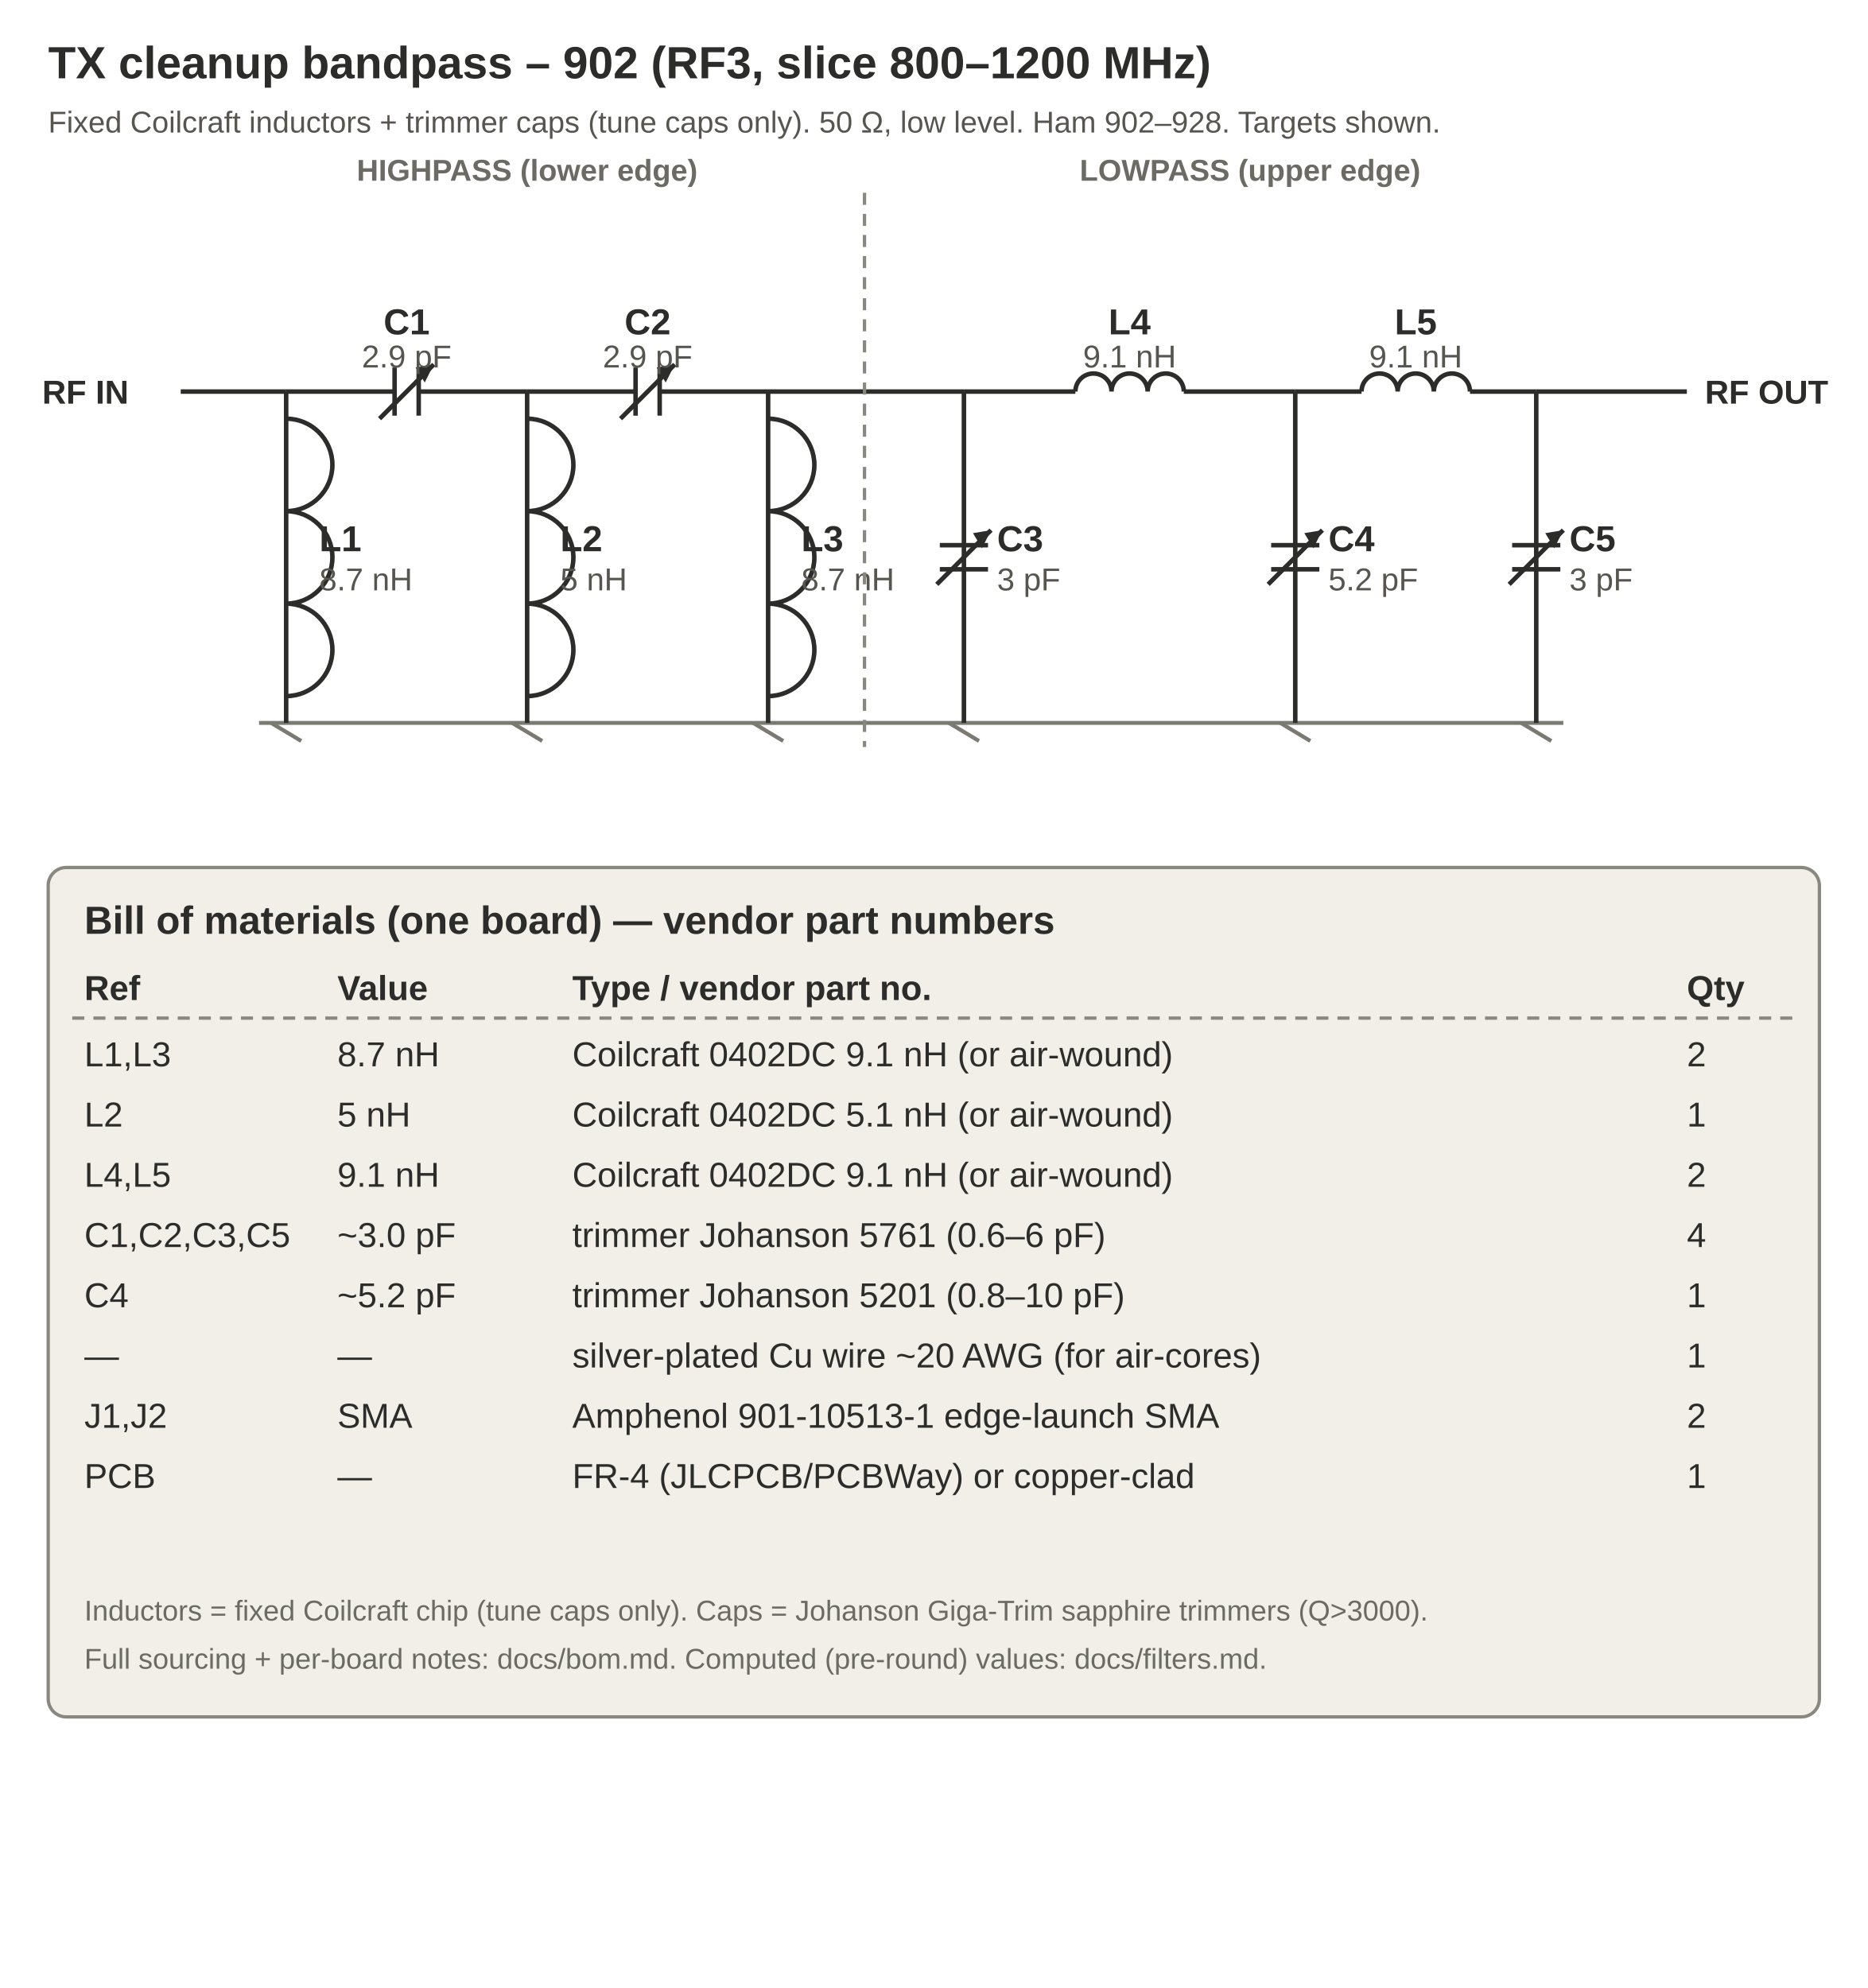
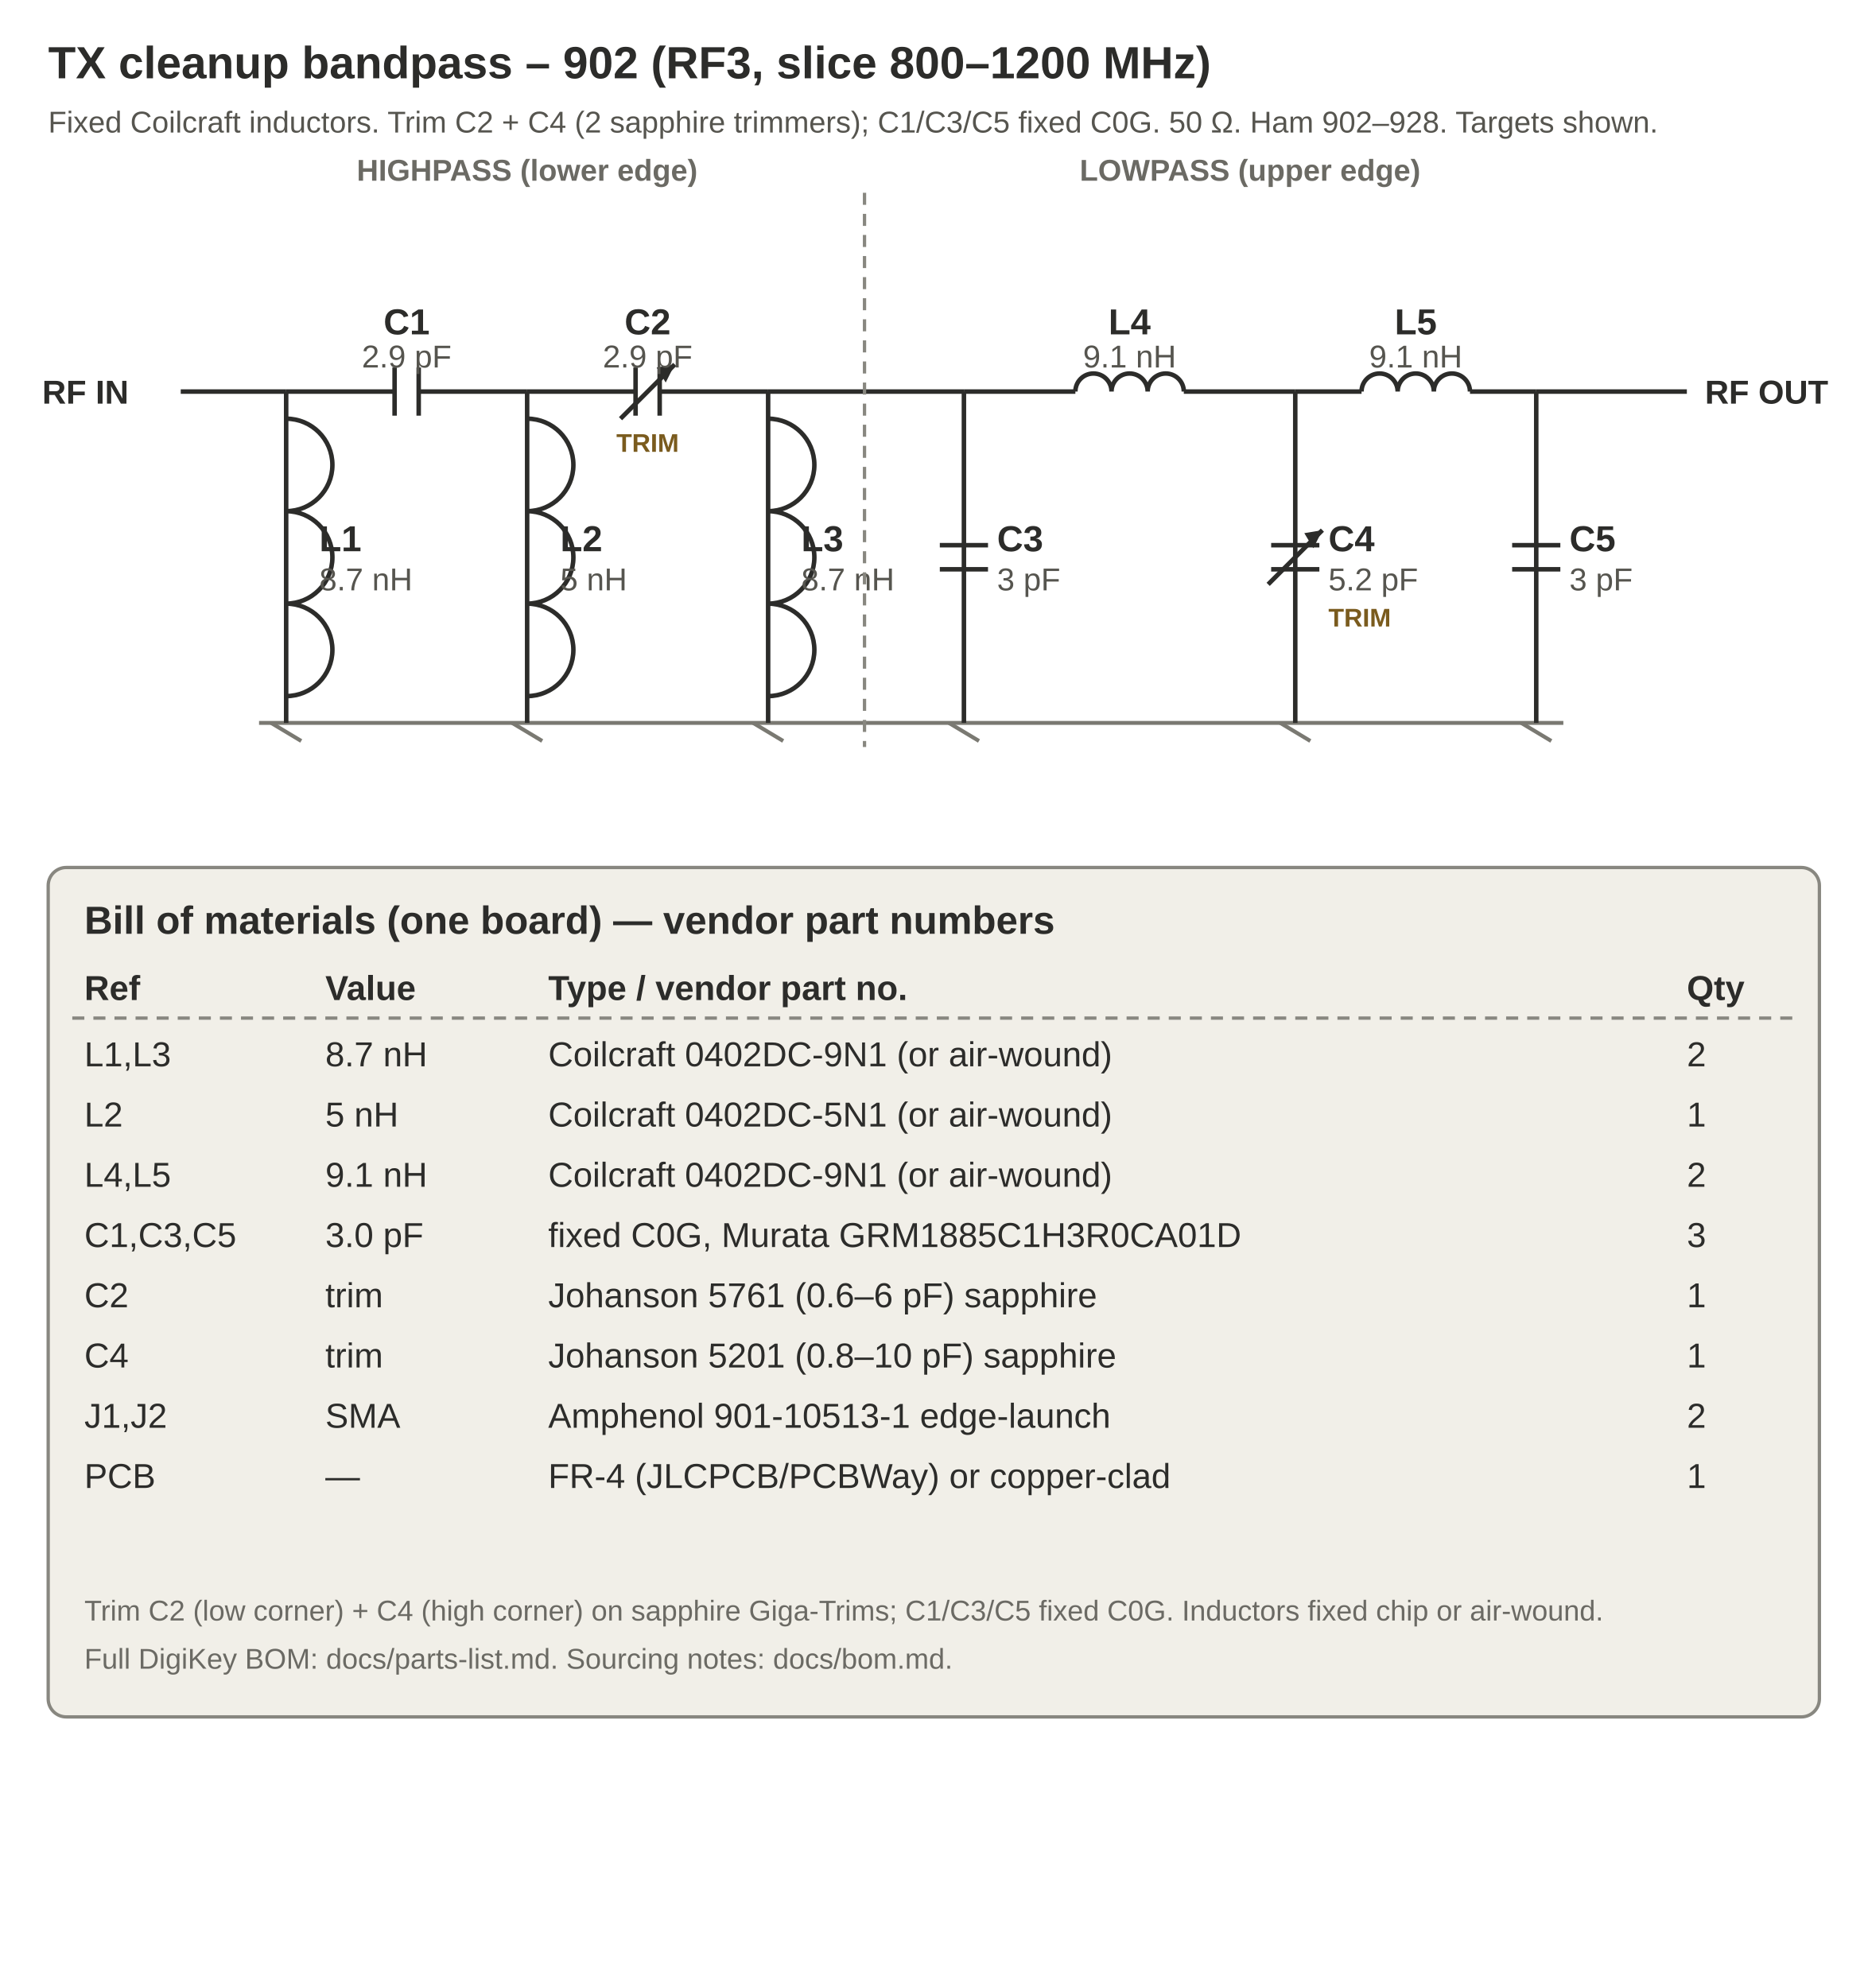
<svg xmlns="http://www.w3.org/2000/svg" width="1240" height="1320" viewBox="0 0 620 660" role="img">
-   <style>text{font-family:Arial,Helvetica,sans-serif}.h1{font-size:15px;font-weight:700;fill:#2C2C2A}.h2{font-size:10px;fill:#56554f}.w{stroke:#2C2C2A;stroke-width:1.5;fill:none}.gnd{stroke:#7a7972;stroke-width:1.3}.lbl{font-size:12px;font-weight:700;fill:#2C2C2A}.val{font-size:10.5px;fill:#56554f}.sec{font-size:10px;font-weight:700;fill:#6b6a64}.port{font-size:11px;font-weight:700;fill:#2C2C2A}.cap2{font-size:9.5px;fill:#6b6a64}.th{font-size:11.5px;font-weight:700;fill:#2C2C2A}.td{font-size:11.5px;fill:#2C2C2A}.div{stroke:#888780;stroke-width:1.1;stroke-dasharray:4 3}.box{fill:#F1EFE8;stroke:#888780;stroke-width:1.1}</style>
+   <style>text{font-family:Arial,Helvetica,sans-serif}.h1{font-size:15px;font-weight:700;fill:#2C2C2A}.h2{font-size:10px;fill:#56554f}.w{stroke:#2C2C2A;stroke-width:1.5;fill:none}.gnd{stroke:#7a7972;stroke-width:1.3}.lbl{font-size:12px;font-weight:700;fill:#2C2C2A}.val{font-size:10.5px;fill:#56554f}.sec{font-size:10px;font-weight:700;fill:#6b6a64}.port{font-size:11px;font-weight:700;fill:#2C2C2A}.cap2{font-size:9.5px;fill:#6b6a64}.trm{font-size:8.5px;font-weight:700;fill:#7a5b1e}.th{font-size:11.5px;font-weight:700;fill:#2C2C2A}.td{font-size:11.5px;fill:#2C2C2A}.div{stroke:#888780;stroke-width:1.1;stroke-dasharray:4 3}.box{fill:#F1EFE8;stroke:#888780;stroke-width:1.1}</style>
  <text class="h1" x="16" y="26">TX cleanup bandpass – 902 (RF3, slice 800–1200 MHz)</text>
-   <text class="h2" x="16" y="44">Fixed Coilcraft inductors + trimmer caps (tune caps only). 50 Ω, low level. Ham 902–928. Targets shown.</text>
+   <text class="h2" x="16" y="44">Fixed Coilcraft inductors. Trim C2 + C4 (2 sapphire trimmers); C1/C3/C5 fixed C0G. 50 Ω. Ham 902–928. Targets shown.</text>
  <text class="port" x="14" y="134">RF IN</text>
  <text class="port" x="566" y="134">RF OUT</text>
  <line x1="60" y1="130" x2="95" y2="130" class="w" />
  <line x1="95" y1="130" x2="131" y2="130" class="w" />
  <line x1="131" y1="122" x2="131" y2="138" class="w" />
  <line x1="139" y1="122" x2="139" y2="138" class="w" />
-   <line x1="126" y1="139" x2="144" y2="121" class="w" />
-   <path d="M144 121 l-6 1 l3 5 z" fill="#2C2C2A" />
  <line x1="139" y1="130" x2="175" y2="130" class="w" />
  <text class="lbl" x="135" y="111" text-anchor="middle">C1</text>
  <text class="val" x="135" y="122" text-anchor="middle">2.9 pF</text>
  <line x1="175" y1="130" x2="211" y2="130" class="w" />
  <line x1="211" y1="122" x2="211" y2="138" class="w" />
  <line x1="219" y1="122" x2="219" y2="138" class="w" />
  <line x1="206" y1="139" x2="224" y2="121" class="w" />
  <path d="M224 121 l-6 1 l3 5 z" fill="#2C2C2A" />
  <line x1="219" y1="130" x2="255" y2="130" class="w" />
  <text class="lbl" x="215" y="111" text-anchor="middle">C2</text>
  <text class="val" x="215" y="122" text-anchor="middle">2.9 pF</text>
+   <text class="trm" x="215" y="150" text-anchor="middle">TRIM</text>
  <line x1="255" y1="130" x2="320" y2="130" class="w" />
  <line x1="320" y1="130" x2="357" y2="130" class="w" />
  <path d="M357 130 a6 6 0 0 1 12 0 a6 6 0 0 1 12 0 a6 6 0 0 1 12 0" class="w" />
  <line x1="393" y1="130" x2="430" y2="130" class="w" />
  <text class="lbl" x="375" y="111" text-anchor="middle">L4</text>
  <text class="val" x="375" y="122" text-anchor="middle">9.1 nH</text>
  <line x1="430" y1="130" x2="452" y2="130" class="w" />
  <path d="M452 130 a6 6 0 0 1 12 0 a6 6 0 0 1 12 0 a6 6 0 0 1 12 0" class="w" />
  <line x1="488" y1="130" x2="510" y2="130" class="w" />
  <text class="lbl" x="470" y="111" text-anchor="middle">L5</text>
  <text class="val" x="470" y="122" text-anchor="middle">9.1 nH</text>
  <line x1="510" y1="130" x2="560" y2="130" class="w" />
  <line x1="86" y1="240" x2="519" y2="240" class="gnd" />
  <line x1="95" y1="130" x2="95" y2="240" class="w" />
  <path d="M95 139 a6 6 0 0 1 0 30.7 a6 6 0 0 1 0 30.7 a6 6 0 0 1 0 30.7" class="w" />
  <line x1="90" y1="240" x2="100" y2="246" class="gnd" />
  <text class="lbl" x="106" y="183">L1</text>
  <text class="val" x="106" y="196">8.7 nH</text>
  <line x1="175" y1="130" x2="175" y2="240" class="w" />
  <path d="M175 139 a6 6 0 0 1 0 30.7 a6 6 0 0 1 0 30.7 a6 6 0 0 1 0 30.7" class="w" />
  <line x1="170" y1="240" x2="180" y2="246" class="gnd" />
  <text class="lbl" x="186" y="183">L2</text>
  <text class="val" x="186" y="196">5 nH</text>
  <line x1="255" y1="130" x2="255" y2="240" class="w" />
  <path d="M255 139 a6 6 0 0 1 0 30.7 a6 6 0 0 1 0 30.7 a6 6 0 0 1 0 30.7" class="w" />
  <line x1="250" y1="240" x2="260" y2="246" class="gnd" />
  <text class="lbl" x="266" y="183">L3</text>
  <text class="val" x="266" y="196">8.7 nH</text>
  <line x1="320" y1="130" x2="320" y2="240" class="w" />
  <line x1="312" y1="181" x2="328" y2="181" class="w" />
  <line x1="312" y1="189" x2="328" y2="189" class="w" />
-   <line x1="311" y1="194" x2="329" y2="176" class="w" />
-   <path d="M329 176 l-6 1 l3 5 z" fill="#2C2C2A" />
  <line x1="315" y1="240" x2="325" y2="246" class="gnd" />
  <text class="lbl" x="331" y="183">C3</text>
  <text class="val" x="331" y="196">3 pF</text>
  <line x1="430" y1="130" x2="430" y2="240" class="w" />
  <line x1="422" y1="181" x2="438" y2="181" class="w" />
  <line x1="422" y1="189" x2="438" y2="189" class="w" />
  <line x1="421" y1="194" x2="439" y2="176" class="w" />
  <path d="M439 176 l-6 1 l3 5 z" fill="#2C2C2A" />
  <line x1="425" y1="240" x2="435" y2="246" class="gnd" />
  <text class="lbl" x="441" y="183">C4</text>
  <text class="val" x="441" y="196">5.2 pF</text>
+   <text class="trm" x="441" y="208">TRIM</text>
  <line x1="510" y1="130" x2="510" y2="240" class="w" />
  <line x1="502" y1="181" x2="518" y2="181" class="w" />
  <line x1="502" y1="189" x2="518" y2="189" class="w" />
-   <line x1="501" y1="194" x2="519" y2="176" class="w" />
-   <path d="M519 176 l-6 1 l3 5 z" fill="#2C2C2A" />
  <line x1="505" y1="240" x2="515" y2="246" class="gnd" />
  <text class="lbl" x="521" y="183">C5</text>
  <text class="val" x="521" y="196">3 pF</text>
  <line x1="287" y1="64" x2="287" y2="248" class="div" />
  <text class="sec" x="175" y="60" text-anchor="middle">HIGHPASS (lower edge)</text>
  <text class="sec" x="415" y="60" text-anchor="middle">LOWPASS (upper edge)</text>
  <rect class="box" x="16" y="288" width="588" height="282" rx="6" />
  <text class="h1" x="28" y="310" style="font-size:13px">Bill of materials (one board) — vendor part numbers</text>
  <text class="th" x="28" y="332">Ref</text>
-   <text class="th" x="112" y="332">Value</text>
-   <text class="th" x="190" y="332">Type / vendor part no.</text>
+   <text class="th" x="108" y="332">Value</text>
+   <text class="th" x="182" y="332">Type / vendor part no.</text>
  <text class="th" x="560" y="332">Qty</text>
  <line x1="24" y1="338" x2="596" y2="338" class="div" />
  <text class="td" x="28" y="354">L1,L3</text>
-   <text class="td" x="112" y="354">8.7 nH</text>
-   <text class="td" x="190" y="354">Coilcraft 0402DC 9.1 nH (or air-wound)</text>
+   <text class="td" x="108" y="354">8.7 nH</text>
+   <text class="td" x="182" y="354">Coilcraft 0402DC-9N1 (or air-wound)</text>
  <text class="td" x="560" y="354">2</text>
  <text class="td" x="28" y="374">L2</text>
-   <text class="td" x="112" y="374">5 nH</text>
-   <text class="td" x="190" y="374">Coilcraft 0402DC 5.1 nH (or air-wound)</text>
+   <text class="td" x="108" y="374">5 nH</text>
+   <text class="td" x="182" y="374">Coilcraft 0402DC-5N1 (or air-wound)</text>
  <text class="td" x="560" y="374">1</text>
  <text class="td" x="28" y="394">L4,L5</text>
-   <text class="td" x="112" y="394">9.1 nH</text>
-   <text class="td" x="190" y="394">Coilcraft 0402DC 9.1 nH (or air-wound)</text>
+   <text class="td" x="108" y="394">9.1 nH</text>
+   <text class="td" x="182" y="394">Coilcraft 0402DC-9N1 (or air-wound)</text>
  <text class="td" x="560" y="394">2</text>
-   <text class="td" x="28" y="414">C1,C2,C3,C5</text>
-   <text class="td" x="112" y="414">~3.0 pF</text>
-   <text class="td" x="190" y="414">trimmer Johanson 5761 (0.6–6 pF)</text>
-   <text class="td" x="560" y="414">4</text>
-   <text class="td" x="28" y="434">C4</text>
-   <text class="td" x="112" y="434">~5.2 pF</text>
-   <text class="td" x="190" y="434">trimmer Johanson 5201 (0.8–10 pF)</text>
+   <text class="td" x="28" y="414">C1,C3,C5</text>
+   <text class="td" x="108" y="414">3.0 pF</text>
+   <text class="td" x="182" y="414">fixed C0G, Murata GRM1885C1H3R0CA01D</text>
+   <text class="td" x="560" y="414">3</text>
+   <text class="td" x="28" y="434">C2</text>
+   <text class="td" x="108" y="434">trim</text>
+   <text class="td" x="182" y="434">Johanson 5761 (0.6–6 pF) sapphire</text>
  <text class="td" x="560" y="434">1</text>
-   <text class="td" x="28" y="454">—</text>
-   <text class="td" x="112" y="454">—</text>
-   <text class="td" x="190" y="454">silver-plated Cu wire ~20 AWG (for air-cores)</text>
+   <text class="td" x="28" y="454">C4</text>
+   <text class="td" x="108" y="454">trim</text>
+   <text class="td" x="182" y="454">Johanson 5201 (0.8–10 pF) sapphire</text>
  <text class="td" x="560" y="454">1</text>
  <text class="td" x="28" y="474">J1,J2</text>
-   <text class="td" x="112" y="474">SMA</text>
-   <text class="td" x="190" y="474">Amphenol 901-10513-1 edge-launch SMA</text>
+   <text class="td" x="108" y="474">SMA</text>
+   <text class="td" x="182" y="474">Amphenol 901-10513-1 edge-launch</text>
  <text class="td" x="560" y="474">2</text>
  <text class="td" x="28" y="494">PCB</text>
-   <text class="td" x="112" y="494">—</text>
-   <text class="td" x="190" y="494">FR-4 (JLCPCB/PCBWay) or copper-clad</text>
+   <text class="td" x="108" y="494">—</text>
+   <text class="td" x="182" y="494">FR-4 (JLCPCB/PCBWay) or copper-clad</text>
  <text class="td" x="560" y="494">1</text>
-   <text class="cap2" x="28" y="538">Inductors = fixed Coilcraft chip (tune caps only). Caps = Johanson Giga-Trim sapphire trimmers (Q&gt;3000).</text>
-   <text class="cap2" x="28" y="554">Full sourcing + per-board notes: docs/bom.md. Computed (pre-round) values: docs/filters.md.</text>
+   <text class="cap2" x="28" y="538">Trim C2 (low corner) + C4 (high corner) on sapphire Giga-Trims; C1/C3/C5 fixed C0G. Inductors fixed chip or air-wound.</text>
+   <text class="cap2" x="28" y="554">Full DigiKey BOM: docs/parts-list.md. Sourcing notes: docs/bom.md.</text>
</svg>
